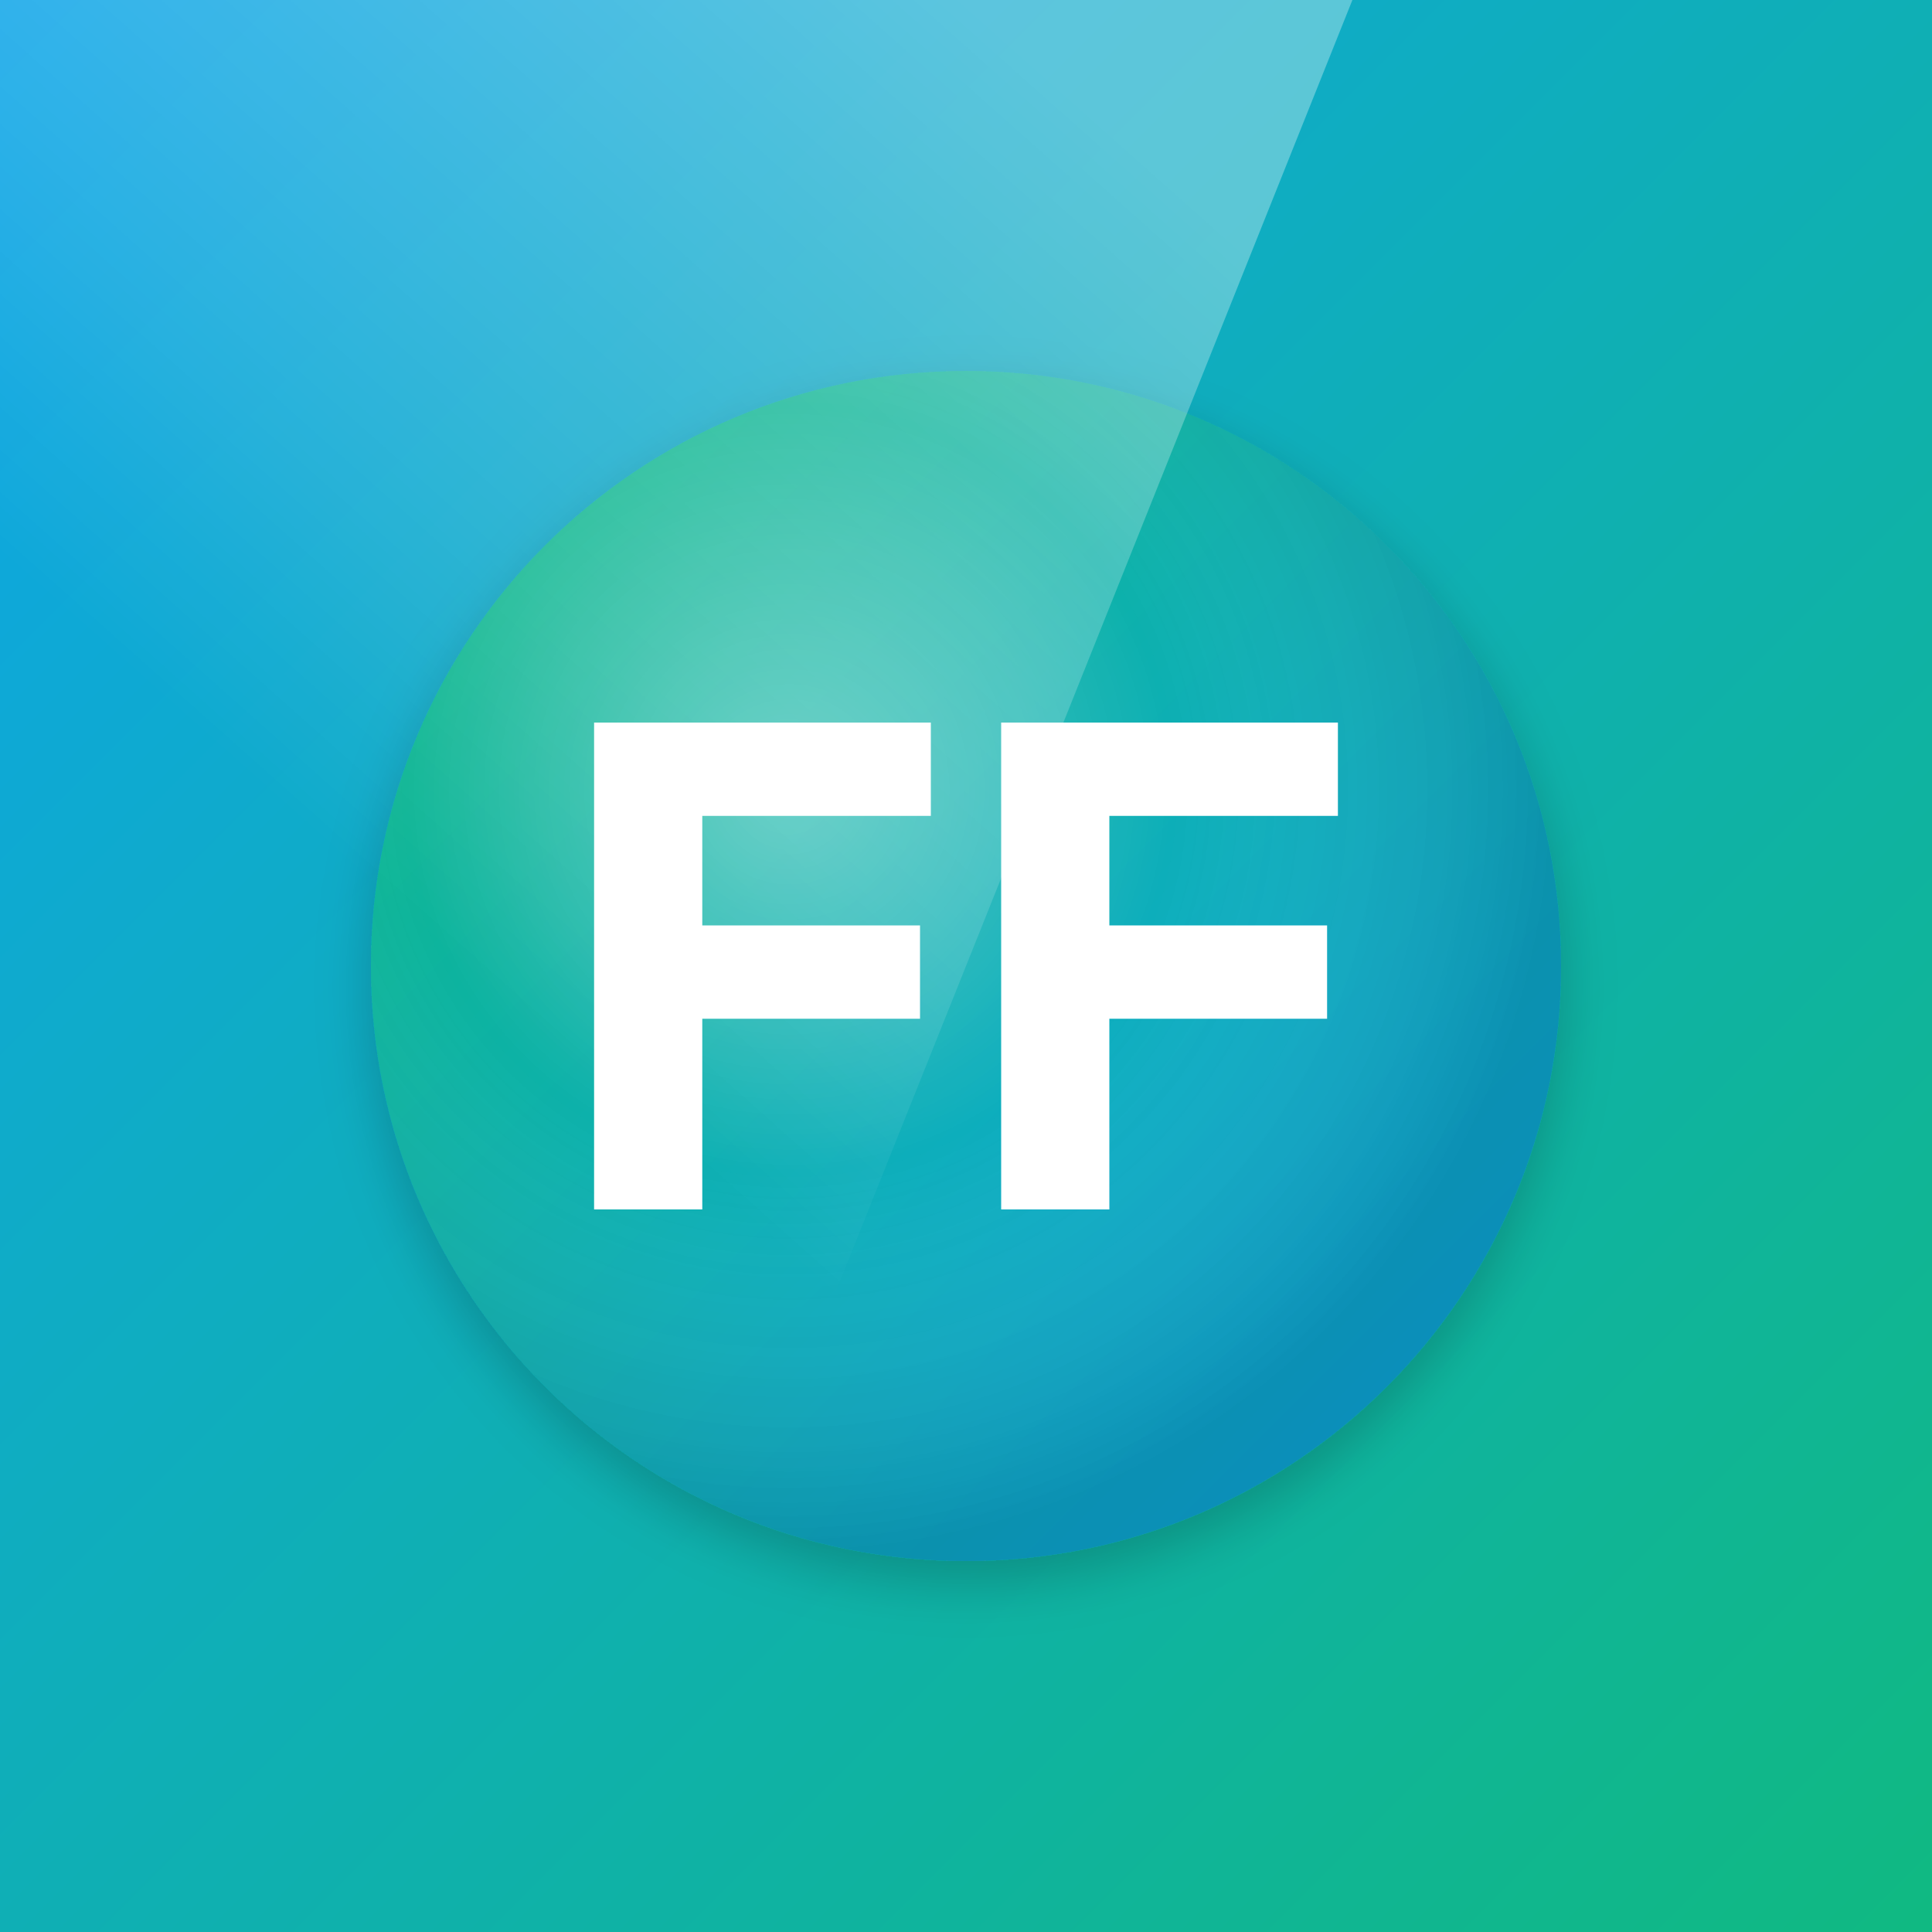
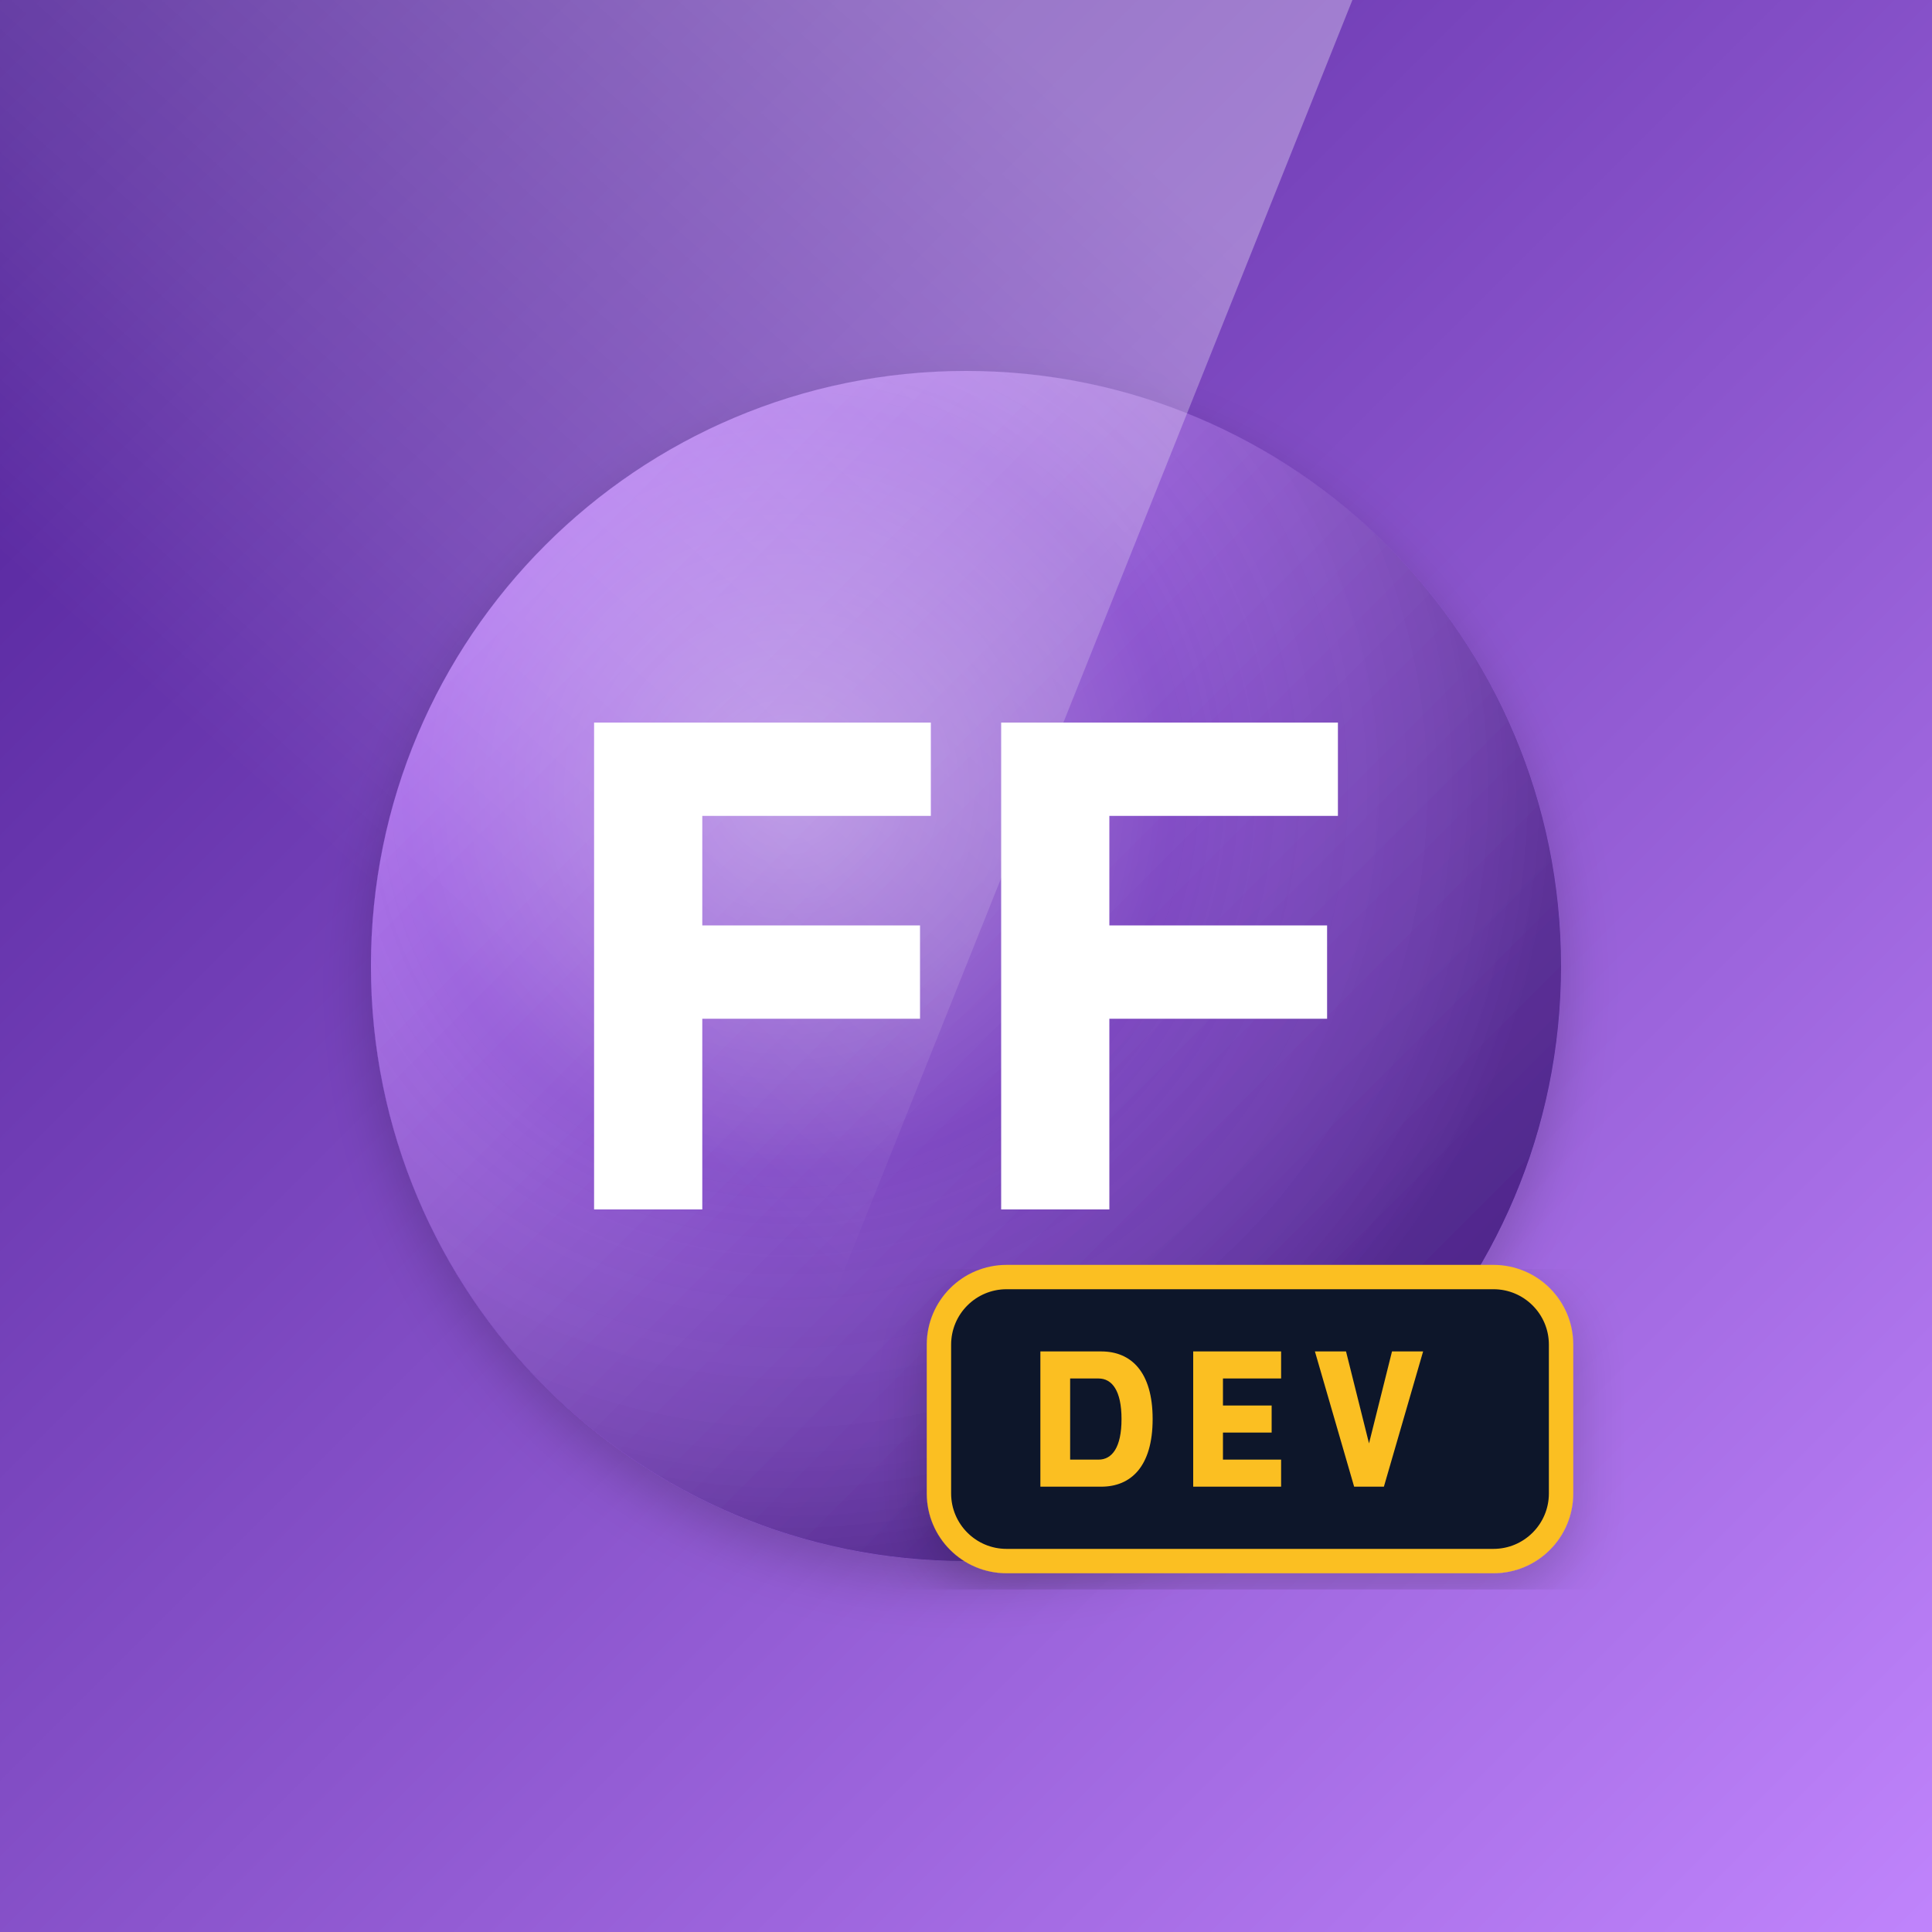
<svg xmlns="http://www.w3.org/2000/svg" viewBox="0 0 100 100">
  <defs>
    <linearGradient id="bg-grad" x1="0%" y1="0%" x2="100%" y2="100%">
-       <stop offset="0%" stop-color="#0ea5e9" />
-       <stop offset="100%" stop-color="#10b981" />
+       <stop offset="0%" stop-color="#4c1d95" />
+       <stop offset="100%" stop-color="#c084fc" />
    </linearGradient>
    <linearGradient id="circle-grad" x1="0%" y1="0%" x2="100%" y2="100%">
-       <stop offset="0%" stop-color="#10b981" />
-       <stop offset="100%" stop-color="#0ea5e9" />
+       <stop offset="0%" stop-color="#c084fc" />
+       <stop offset="100%" stop-color="#4c1d95" />
    </linearGradient>
    <radialGradient id="sphere-light" cx="35%" cy="35%" r="65%">
      <stop offset="0%" stop-color="#ffffff" stop-opacity="0.3" />
      <stop offset="50%" stop-color="#ffffff" stop-opacity="0" />
      <stop offset="100%" stop-color="#000000" stop-opacity="0.15" />
    </radialGradient>
    <linearGradient id="sheen-grad" x1="70%" y1="0%" x2="20%" y2="80%">
      <stop offset="0%" stop-color="#ffffff" stop-opacity="0.32" />
      <stop offset="45%" stop-color="#ffffff" stop-opacity="0.12" />
      <stop offset="65%" stop-color="#ffffff" stop-opacity="0" />
      <stop offset="100%" stop-color="#ffffff" stop-opacity="0" />
    </linearGradient>
    <filter id="soft-shadow" x="-10%" y="-10%" width="120%" height="120%">
      <feDropShadow dx="0" dy="1.5" stdDeviation="2" flood-color="#000000" flood-opacity="0.2" />
    </filter>
  </defs>
  <rect width="100" height="100" fill="url(#bg-grad)" />
  <g transform="translate(15, 15) scale(0.7)">
    <circle cx="50" cy="50" r="44" fill="url(#circle-grad)" filter="url(#soft-shadow)" />
    <circle cx="50" cy="50" r="44" fill="url(#sphere-light)" />
    <path d="M22.5,32 H30.5 V68 H22.5 Z M28.6,47 H46.6 V53.9 H28.6 Z M28.6,32 H47.4 V38.9 H28.6 Z M52.6,32 H60.6 V68 H52.6 Z M58.7,47 H76.7 V53.9 H58.7 Z M58.7,32 H77.5 V38.9 H58.7 Z" fill="#ffffff" />
+     <g filter="url(#soft-shadow)">
+       <rect x="48" y="73" width="46" height="21" rx="5" fill="#0f172a" stroke="#fbbf24" stroke-width="1.8" />
+       <path fill="#fbbf24" fill-rule="evenodd" d="M 55.5,78.5 H 60 C 62.2,78.5 63.8,80 63.8,83.5 C 63.8,87 62.2,88.5 60,88.5 H 55.5 Z M 57.7,80.5 V 86.5 H 59.8 C 60.8,86.5 61.5,85.6 61.5,83.5 C 61.5,81.4 60.8,80.5 59.8,80.5 Z M 66.8,78.5 H 73.3 V 80.5 H 69 V 82.5 H 72.6 V 84.5 H 69 V 86.5 H 73.3 V 88.5 H 66.8 Z M 75.8,78.5 H 78.1 L 79.8,85.3 L 81.5,78.5 H 83.8 L 80.9,88.5 H 78.7 Z" />
+     </g>
  </g>
  <path d="M 0,0 L 0,100 L 30,100 L 70,0 Z" fill="url(#sheen-grad)" pointer-events="none" />
</svg>
